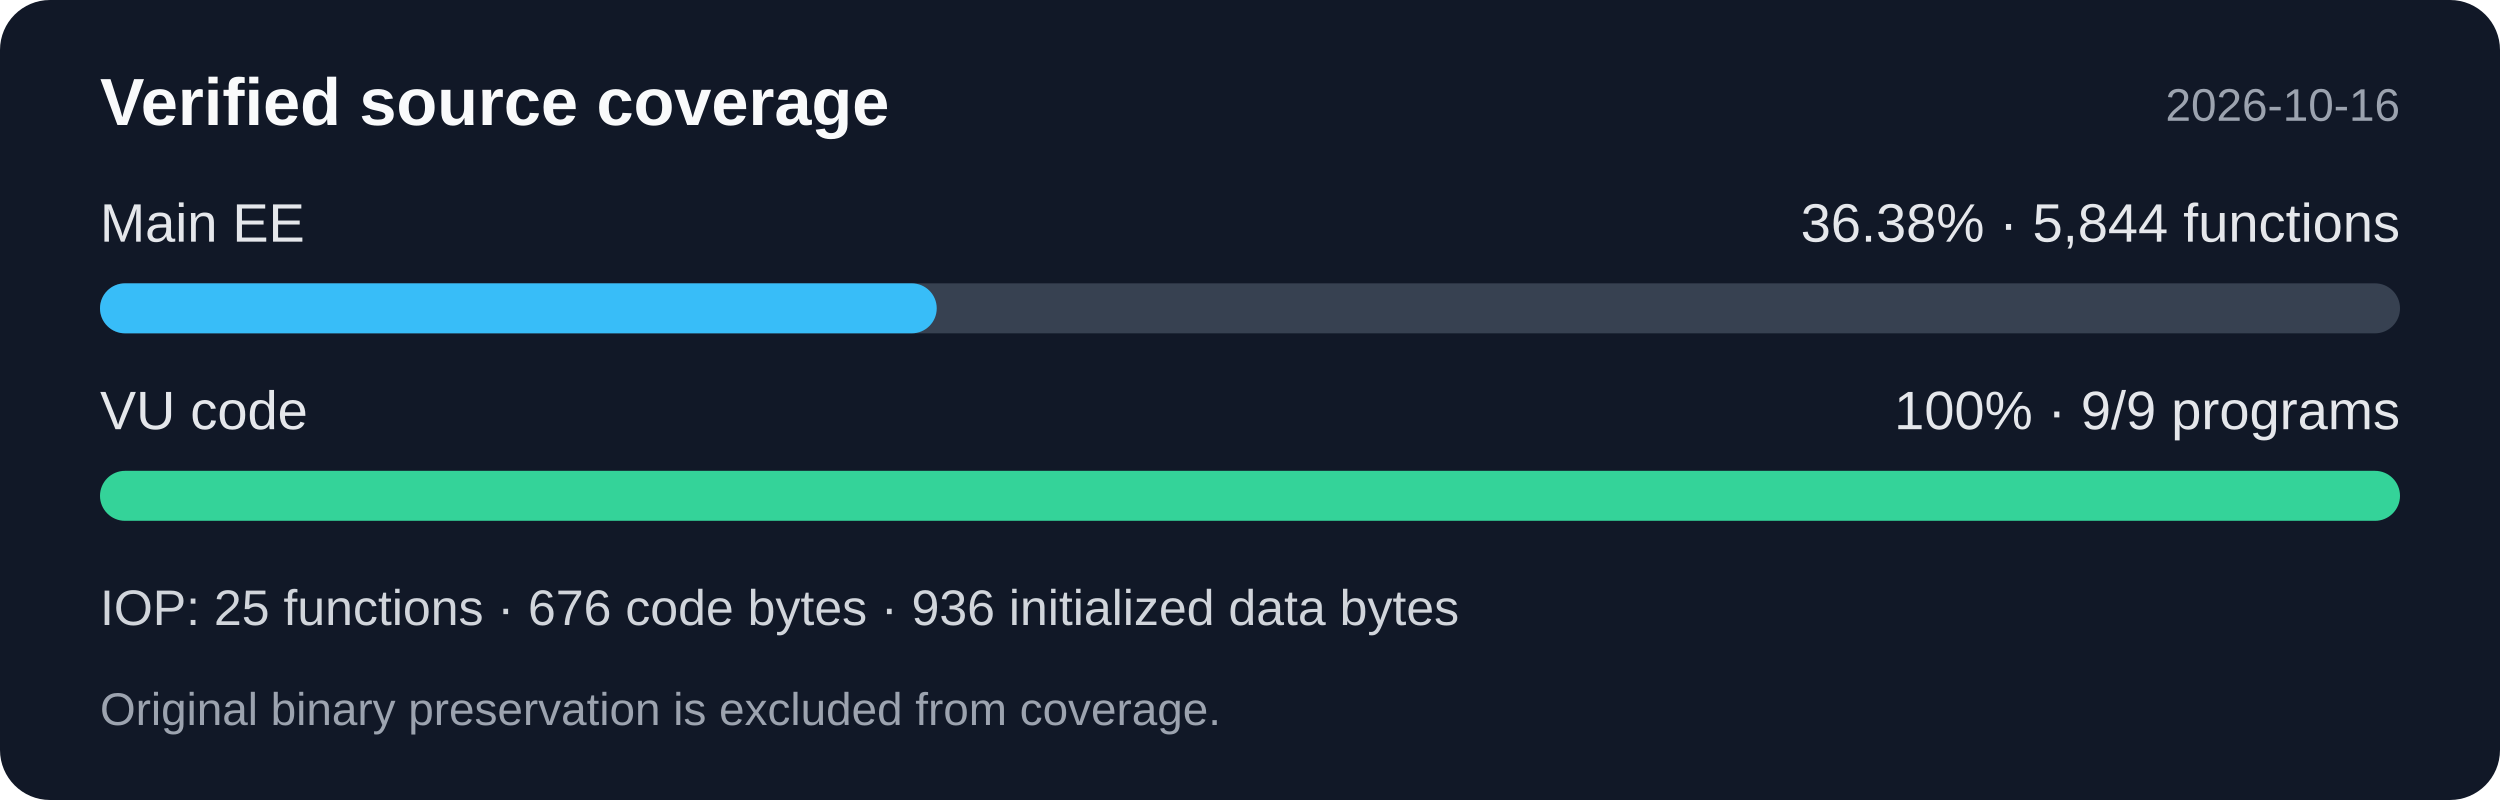
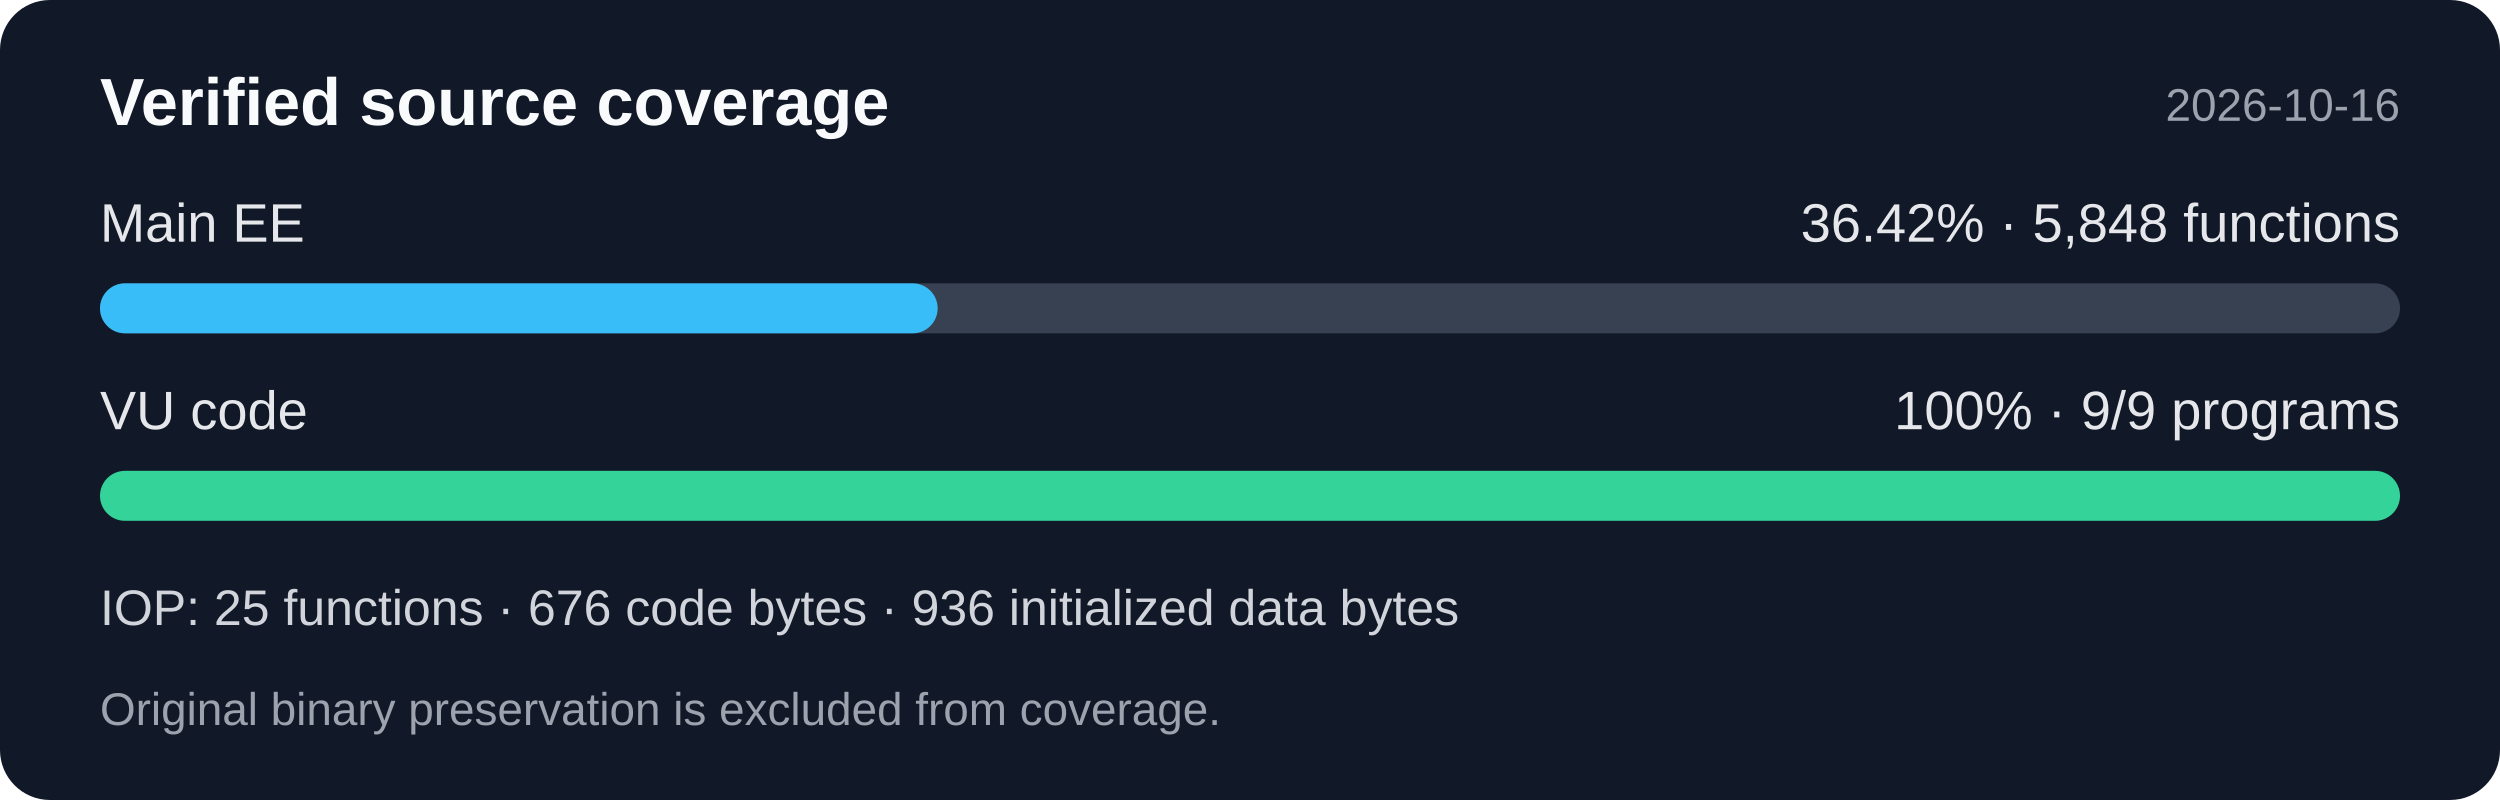
<svg xmlns="http://www.w3.org/2000/svg" width="600" height="192" viewBox="0 0 600 192" role="img" aria-labelledby="title desc">
  <rect width="600" height="192" rx="12" fill="#111827" />
  <g font-family="Segoe UI,Arial,sans-serif">
    <text x="24" y="30" fill="#f9fafb" font-size="16" font-weight="600">Verified source coverage</text>
    <text x="576" y="29" fill="#9ca3af" font-size="11" text-anchor="end">2026-10-16</text>
    <text x="24" y="58" fill="#e5e7eb" font-size="13">Main EE</text>
-     <text x="576" y="58" fill="#e5e7eb" font-size="13" text-anchor="end">36.38% · 5,844 functions</text>
+     <text x="576" y="58" fill="#e5e7eb" font-size="13" text-anchor="end">36.42% · 5,848 functions</text>
    <rect x="24" y="68" width="552" height="12" rx="6" fill="#374151" />
-     <rect x="24" y="68" width="200.817" height="12" rx="6" fill="#38bdf8" />
+     <rect x="24" y="68" width="201.037" height="12" rx="6" fill="#38bdf8" />
    <text x="24" y="103" fill="#e5e7eb" font-size="13">VU code</text>
    <text x="576" y="103" fill="#e5e7eb" font-size="13" text-anchor="end">100% · 9/9 programs</text>
    <rect x="24" y="113" width="552" height="12" rx="6" fill="#34d399" />
    <text x="24" y="150" fill="#d1d5db" font-size="12">IOP: 25 functions · 676 code bytes · 936 initialized data bytes</text>
    <text x="24" y="174" fill="#9ca3af" font-size="11">Original binary preservation is excluded from coverage.</text>
  </g>
</svg>
